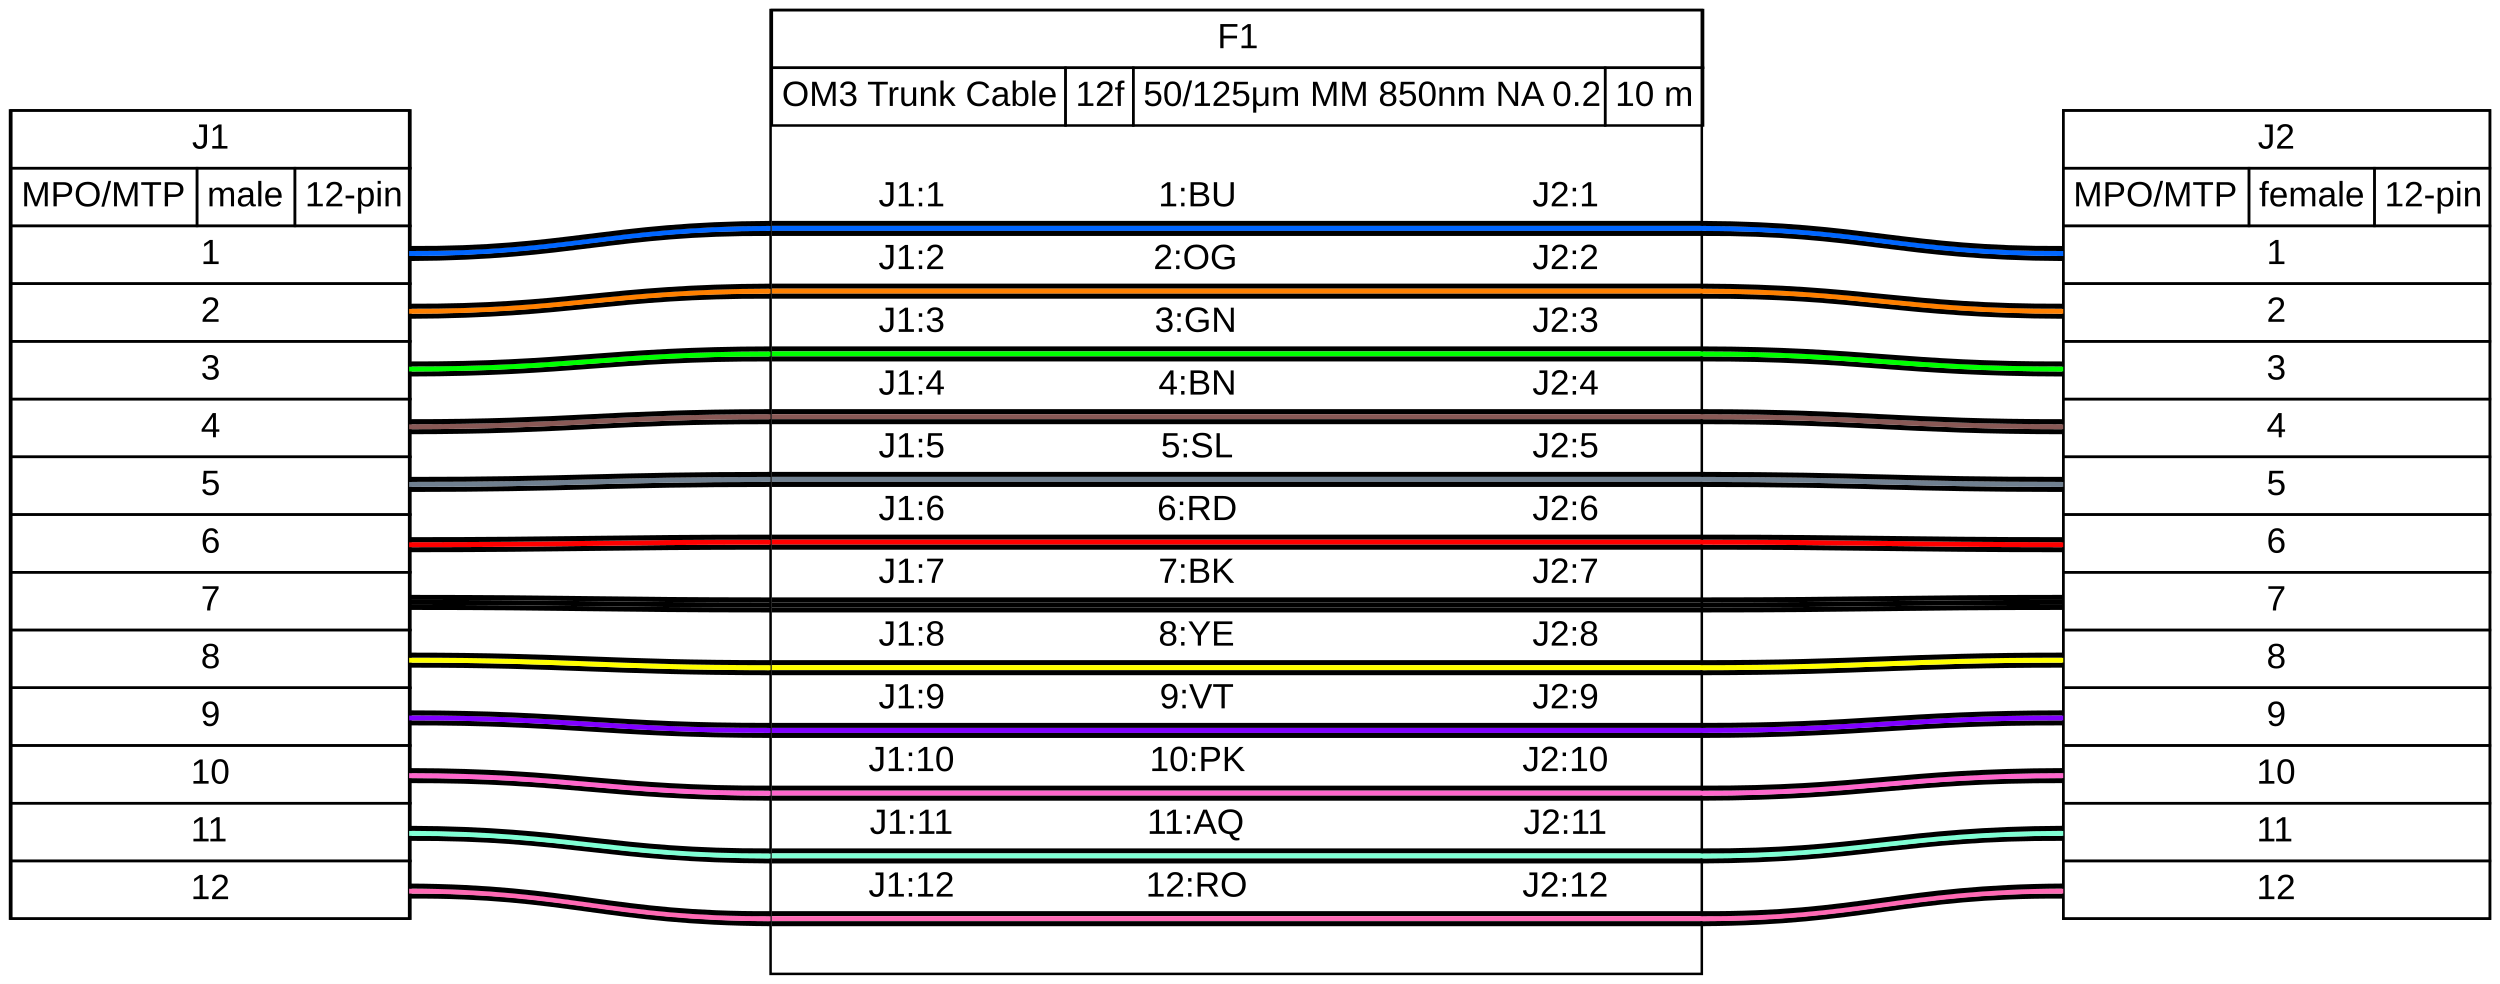
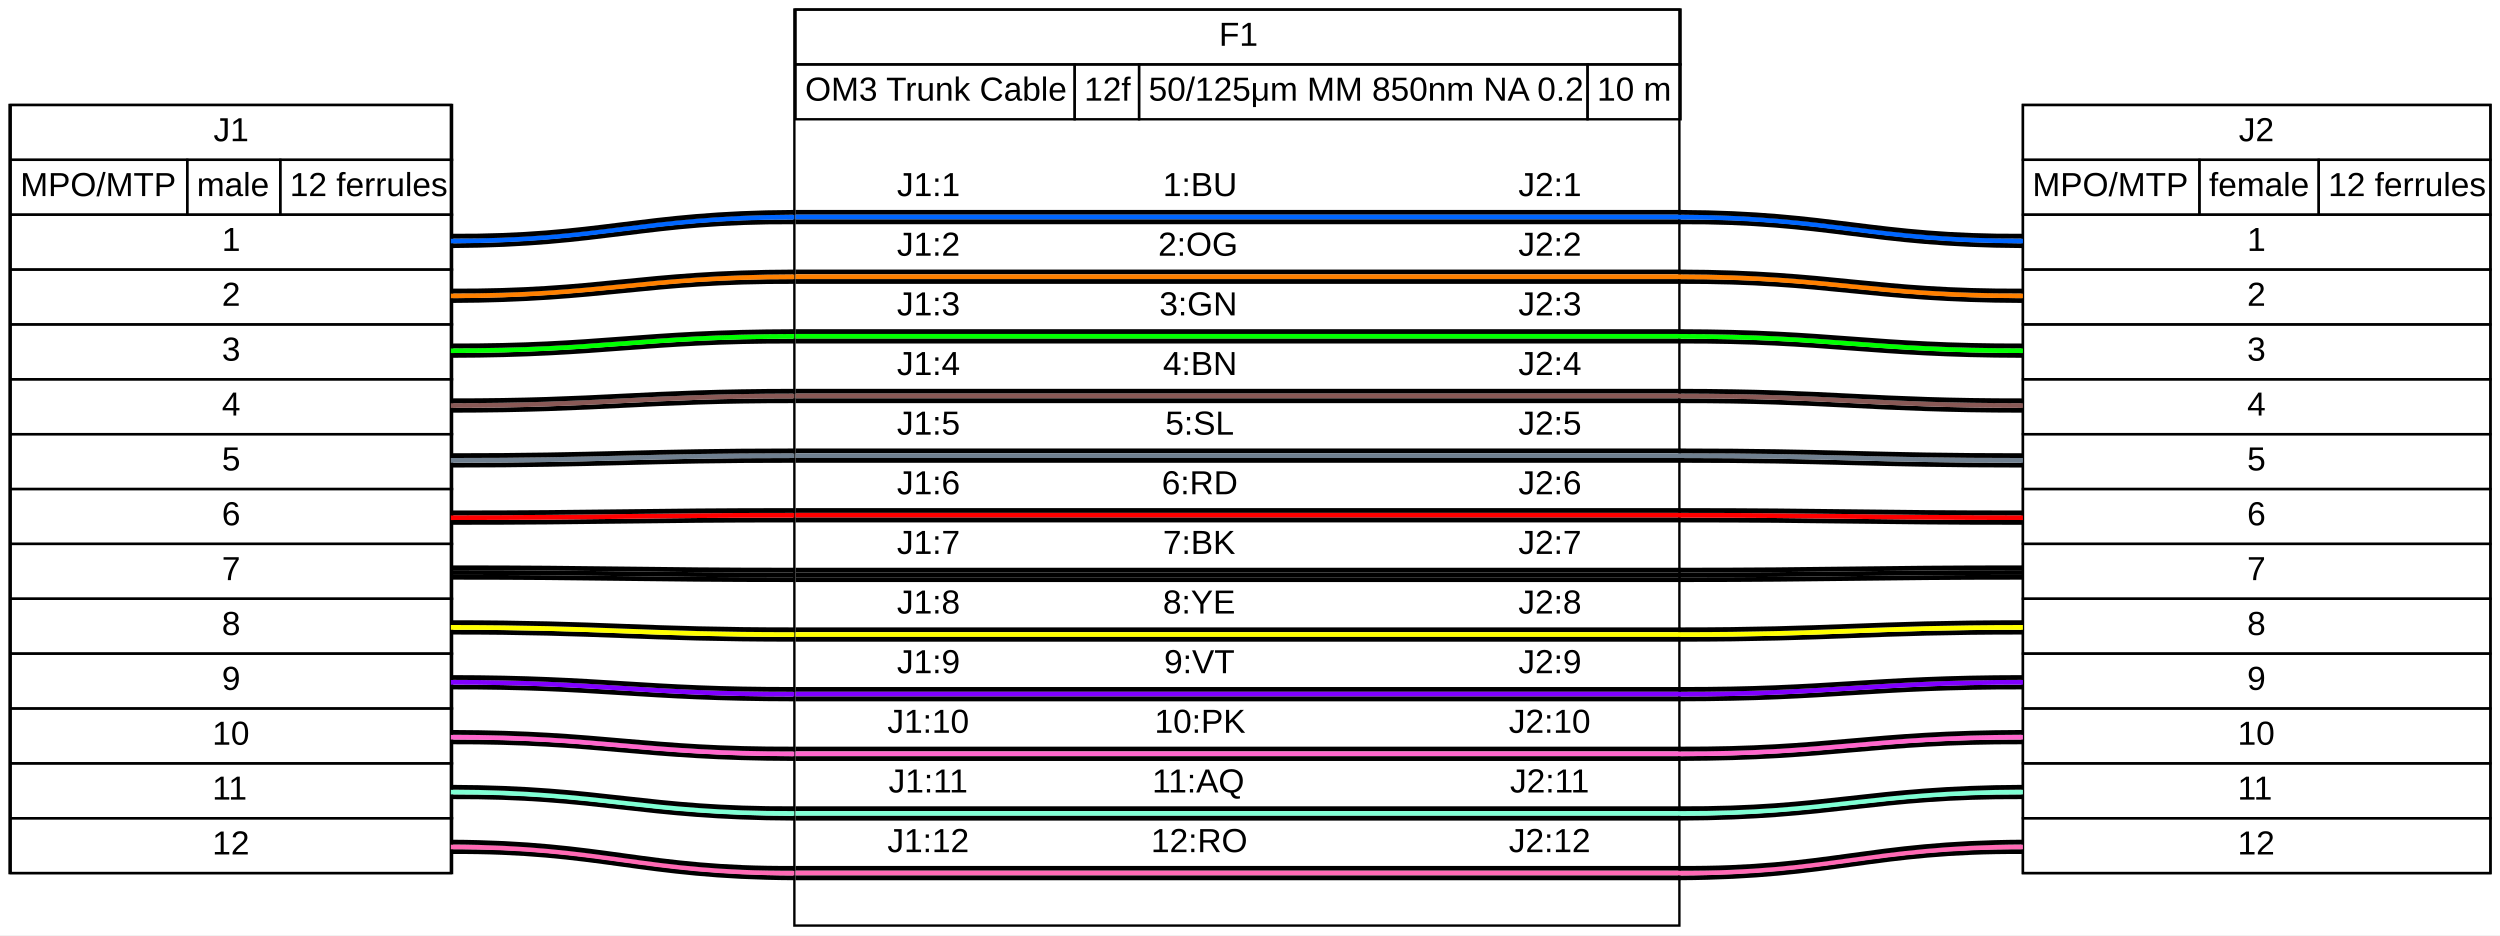
- <svg xmlns="http://www.w3.org/2000/svg" width="996pt" height="392pt" viewBox="0.00 0.00 996.00 392.00">
+ <svg xmlns="http://www.w3.org/2000/svg" width="1048pt" height="392pt" viewBox="0.00 0.00 1048.00 392.00">
  <g id="graph0" class="graph" transform="scale(1 1) rotate(0) translate(4 388)">
-     <polygon fill="#ffffff" stroke="transparent" points="-4,4 -4,-388 992,-388 992,4 -4,4" />
+     <polygon fill="#ffffff" stroke="transparent" points="-4,4 -4,-388 1044,-388 1044,4 -4,4" />
    <g id="node1" class="node">
-       <polygon fill="#ffffff" stroke="black" points="159,-344 0,-344 0,-22 159,-22 159,-344" />
-       <polygon fill="none" stroke="black" points="0.5,-321 0.5,-344 159.5,-344 159.5,-321 0.5,-321" />
-       <text text-anchor="start" x="72.5" y="-328.8" font-family="arial" font-size="14.00">J1</text>
+       <polygon fill="#ffffff" stroke="black" points="185,-344 0,-344 0,-22 185,-22 185,-344" />
+       <polygon fill="none" stroke="black" points="0.5,-321 0.5,-344 185.5,-344 185.5,-321 0.5,-321" />
+       <text text-anchor="start" x="85.5" y="-328.8" font-family="arial" font-size="14.00">J1</text>
      <polygon fill="none" stroke="black" points="0.5,-298 0.5,-321 74.5,-321 74.5,-298 0.5,-298" />
      <text text-anchor="start" x="4.5" y="-305.8" font-family="arial" font-size="14.00">MPO/MTP</text>
      <polygon fill="none" stroke="black" points="74.5,-298 74.5,-321 113.5,-321 113.5,-298 74.5,-298" />
      <text text-anchor="start" x="78.5" y="-305.8" font-family="arial" font-size="14.00">male</text>
-       <polygon fill="none" stroke="black" points="113.5,-298 113.5,-321 159.5,-321 159.5,-298 113.5,-298" />
-       <text text-anchor="start" x="117.5" y="-305.8" font-family="arial" font-size="14.00">12-pin</text>
-       <polygon fill="none" stroke="black" points="0.5,-275 0.5,-298 159.5,-298 159.5,-275 0.5,-275" />
-       <text text-anchor="start" x="76" y="-282.8" font-family="arial" font-size="14.00">1</text>
-       <polygon fill="none" stroke="black" points="0.5,-252 0.5,-275 159.5,-275 159.5,-252 0.5,-252" />
-       <text text-anchor="start" x="76" y="-259.8" font-family="arial" font-size="14.00">2</text>
-       <polygon fill="none" stroke="black" points="0.5,-229 0.5,-252 159.5,-252 159.5,-229 0.5,-229" />
-       <text text-anchor="start" x="76" y="-236.8" font-family="arial" font-size="14.00">3</text>
-       <polygon fill="none" stroke="black" points="0.5,-206 0.5,-229 159.5,-229 159.5,-206 0.5,-206" />
-       <text text-anchor="start" x="76" y="-213.8" font-family="arial" font-size="14.00">4</text>
-       <polygon fill="none" stroke="black" points="0.5,-183 0.5,-206 159.5,-206 159.5,-183 0.5,-183" />
-       <text text-anchor="start" x="76" y="-190.8" font-family="arial" font-size="14.00">5</text>
-       <polygon fill="none" stroke="black" points="0.5,-160 0.5,-183 159.5,-183 159.5,-160 0.5,-160" />
-       <text text-anchor="start" x="76" y="-167.8" font-family="arial" font-size="14.00">6</text>
-       <polygon fill="none" stroke="black" points="0.5,-137 0.5,-160 159.5,-160 159.5,-137 0.5,-137" />
-       <text text-anchor="start" x="76" y="-144.8" font-family="arial" font-size="14.00">7</text>
-       <polygon fill="none" stroke="black" points="0.5,-114 0.5,-137 159.5,-137 159.5,-114 0.5,-114" />
-       <text text-anchor="start" x="76" y="-121.8" font-family="arial" font-size="14.00">8</text>
-       <polygon fill="none" stroke="black" points="0.5,-91 0.5,-114 159.5,-114 159.5,-91 0.5,-91" />
-       <text text-anchor="start" x="76" y="-98.8" font-family="arial" font-size="14.00">9</text>
-       <polygon fill="none" stroke="black" points="0.5,-68 0.5,-91 159.5,-91 159.5,-68 0.5,-68" />
-       <text text-anchor="start" x="72" y="-75.8" font-family="arial" font-size="14.00">10</text>
-       <polygon fill="none" stroke="black" points="0.5,-45 0.5,-68 159.5,-68 159.5,-45 0.5,-45" />
-       <text text-anchor="start" x="72" y="-52.8" font-family="arial" font-size="14.00">11</text>
-       <polygon fill="none" stroke="black" points="0.5,-22 0.5,-45 159.5,-45 159.5,-22 0.5,-22" />
-       <text text-anchor="start" x="72" y="-29.8" font-family="arial" font-size="14.00">12</text>
+       <polygon fill="none" stroke="black" points="113.5,-298 113.5,-321 185.5,-321 185.5,-298 113.5,-298" />
+       <text text-anchor="start" x="117.5" y="-305.8" font-family="arial" font-size="14.00">12 ferrules</text>
+       <polygon fill="none" stroke="black" points="0.5,-275 0.5,-298 185.5,-298 185.5,-275 0.5,-275" />
+       <text text-anchor="start" x="89" y="-282.8" font-family="arial" font-size="14.00">1</text>
+       <polygon fill="none" stroke="black" points="0.5,-252 0.5,-275 185.5,-275 185.5,-252 0.5,-252" />
+       <text text-anchor="start" x="89" y="-259.8" font-family="arial" font-size="14.00">2</text>
+       <polygon fill="none" stroke="black" points="0.5,-229 0.5,-252 185.5,-252 185.5,-229 0.5,-229" />
+       <text text-anchor="start" x="89" y="-236.8" font-family="arial" font-size="14.00">3</text>
+       <polygon fill="none" stroke="black" points="0.5,-206 0.5,-229 185.5,-229 185.5,-206 0.5,-206" />
+       <text text-anchor="start" x="89" y="-213.8" font-family="arial" font-size="14.00">4</text>
+       <polygon fill="none" stroke="black" points="0.5,-183 0.5,-206 185.5,-206 185.5,-183 0.5,-183" />
+       <text text-anchor="start" x="89" y="-190.8" font-family="arial" font-size="14.00">5</text>
+       <polygon fill="none" stroke="black" points="0.5,-160 0.5,-183 185.5,-183 185.5,-160 0.5,-160" />
+       <text text-anchor="start" x="89" y="-167.8" font-family="arial" font-size="14.00">6</text>
+       <polygon fill="none" stroke="black" points="0.5,-137 0.5,-160 185.5,-160 185.5,-137 0.5,-137" />
+       <text text-anchor="start" x="89" y="-144.8" font-family="arial" font-size="14.00">7</text>
+       <polygon fill="none" stroke="black" points="0.5,-114 0.5,-137 185.5,-137 185.5,-114 0.5,-114" />
+       <text text-anchor="start" x="89" y="-121.8" font-family="arial" font-size="14.00">8</text>
+       <polygon fill="none" stroke="black" points="0.5,-91 0.5,-114 185.5,-114 185.5,-91 0.5,-91" />
+       <text text-anchor="start" x="89" y="-98.8" font-family="arial" font-size="14.00">9</text>
+       <polygon fill="none" stroke="black" points="0.5,-68 0.5,-91 185.5,-91 185.5,-68 0.5,-68" />
+       <text text-anchor="start" x="85" y="-75.8" font-family="arial" font-size="14.00">10</text>
+       <polygon fill="none" stroke="black" points="0.5,-45 0.5,-68 185.5,-68 185.5,-45 0.5,-45" />
+       <text text-anchor="start" x="85" y="-52.8" font-family="arial" font-size="14.00">11</text>
+       <polygon fill="none" stroke="black" points="0.5,-22 0.5,-45 185.5,-45 185.5,-22 0.5,-22" />
+       <text text-anchor="start" x="85" y="-29.8" font-family="arial" font-size="14.00">12</text>
    </g>
    <g id="node3" class="node">
-       <polygon fill="#ffffff" stroke="black" points="674,-384 303,-384 303,0 674,0 674,-384" />
-       <polygon fill="none" stroke="black" points="303.5,-361 303.5,-384 674.5,-384 674.5,-361 303.5,-361" />
-       <text text-anchor="start" x="481" y="-368.8" font-family="arial" font-size="14.00">F1</text>
-       <polygon fill="none" stroke="black" points="303.5,-338 303.5,-361 420.5,-361 420.5,-338 303.5,-338" />
-       <text text-anchor="start" x="307.5" y="-345.8" font-family="arial" font-size="14.00">OM3 Trunk Cable</text>
-       <polygon fill="none" stroke="black" points="420.5,-338 420.5,-361 447.5,-361 447.5,-338 420.5,-338" />
-       <text text-anchor="start" x="424.5" y="-345.8" font-family="arial" font-size="14.00">12f</text>
-       <polygon fill="none" stroke="black" points="447.5,-338 447.5,-361 635.5,-361 635.5,-338 447.5,-338" />
-       <text text-anchor="start" x="451.5" y="-345.8" font-family="arial" font-size="14.00">50/125μm MM 850nm NA 0.2</text>
-       <polygon fill="none" stroke="black" points="635.5,-338 635.5,-361 674.5,-361 674.5,-338 635.5,-338" />
-       <text text-anchor="start" x="639.5" y="-345.8" font-family="arial" font-size="14.00">10 m</text>
-       <text text-anchor="start" x="357" y="-324.8" font-family="arial" font-size="14.00"> </text>
-       <text text-anchor="start" x="346" y="-305.8" font-family="arial" font-size="14.00">J1:1</text>
-       <text text-anchor="start" x="457.5" y="-305.8" font-family="arial" font-size="14.00">     1:BU    </text>
-       <text text-anchor="start" x="606.5" y="-305.8" font-family="arial" font-size="14.00">J2:1</text>
-       <polygon fill="#000000" stroke="transparent" points="303.5,-298 303.5,-300 674.5,-300 674.5,-298 303.5,-298" />
-       <polygon fill="#0066ff" stroke="transparent" points="303.5,-296 303.5,-298 674.5,-298 674.5,-296 303.5,-296" />
-       <polygon fill="#000000" stroke="transparent" points="303.5,-294 303.5,-296 674.5,-296 674.5,-294 303.5,-294" />
-       <text text-anchor="start" x="346" y="-280.8" font-family="arial" font-size="14.00">J1:2</text>
-       <text text-anchor="start" x="455.5" y="-280.8" font-family="arial" font-size="14.00">     2:OG    </text>
-       <text text-anchor="start" x="606.5" y="-280.8" font-family="arial" font-size="14.00">J2:2</text>
-       <polygon fill="#000000" stroke="transparent" points="303.5,-273 303.5,-275 674.5,-275 674.5,-273 303.5,-273" />
-       <polygon fill="#ff8000" stroke="transparent" points="303.5,-271 303.5,-273 674.5,-273 674.5,-271 303.5,-271" />
-       <polygon fill="#000000" stroke="transparent" points="303.5,-269 303.5,-271 674.5,-271 674.5,-269 303.5,-269" />
-       <text text-anchor="start" x="346" y="-255.8" font-family="arial" font-size="14.00">J1:3</text>
-       <text text-anchor="start" x="456" y="-255.8" font-family="arial" font-size="14.00">     3:GN    </text>
-       <text text-anchor="start" x="606.5" y="-255.8" font-family="arial" font-size="14.00">J2:3</text>
-       <polygon fill="#000000" stroke="transparent" points="303.5,-248 303.5,-250 674.5,-250 674.5,-248 303.5,-248" />
-       <polygon fill="#00ff00" stroke="transparent" points="303.5,-246 303.5,-248 674.5,-248 674.5,-246 303.5,-246" />
-       <polygon fill="#000000" stroke="transparent" points="303.5,-244 303.5,-246 674.5,-246 674.5,-244 303.5,-244" />
-       <text text-anchor="start" x="346" y="-230.8" font-family="arial" font-size="14.00">J1:4</text>
-       <text text-anchor="start" x="457.5" y="-230.8" font-family="arial" font-size="14.00">     4:BN    </text>
-       <text text-anchor="start" x="606.5" y="-230.8" font-family="arial" font-size="14.00">J2:4</text>
-       <polygon fill="#000000" stroke="transparent" points="303.5,-223 303.5,-225 674.5,-225 674.5,-223 303.5,-223" />
-       <polygon fill="#895956" stroke="transparent" points="303.5,-221 303.5,-223 674.5,-223 674.5,-221 303.5,-221" />
-       <polygon fill="#000000" stroke="transparent" points="303.5,-219 303.5,-221 674.5,-221 674.5,-219 303.5,-219" />
-       <text text-anchor="start" x="346" y="-205.8" font-family="arial" font-size="14.00">J1:5</text>
-       <text text-anchor="start" x="458.5" y="-205.8" font-family="arial" font-size="14.00">     5:SL    </text>
-       <text text-anchor="start" x="606.5" y="-205.8" font-family="arial" font-size="14.00">J2:5</text>
-       <polygon fill="#000000" stroke="transparent" points="303.5,-198 303.5,-200 674.5,-200 674.5,-198 303.5,-198" />
-       <polygon fill="#708090" stroke="transparent" points="303.5,-196 303.5,-198 674.5,-198 674.5,-196 303.5,-196" />
-       <polygon fill="#000000" stroke="transparent" points="303.5,-194 303.5,-196 674.5,-196 674.5,-194 303.5,-194" />
-       <text text-anchor="start" x="346" y="-180.8" font-family="arial" font-size="14.00">J1:6</text>
-       <text text-anchor="start" x="457" y="-180.8" font-family="arial" font-size="14.00">     6:RD    </text>
-       <text text-anchor="start" x="606.5" y="-180.8" font-family="arial" font-size="14.00">J2:6</text>
-       <polygon fill="#000000" stroke="transparent" points="303.5,-173 303.5,-175 674.5,-175 674.5,-173 303.5,-173" />
-       <polygon fill="#ff0000" stroke="transparent" points="303.5,-171 303.5,-173 674.5,-173 674.5,-171 303.5,-171" />
-       <polygon fill="#000000" stroke="transparent" points="303.5,-169 303.5,-171 674.5,-171 674.5,-169 303.5,-169" />
-       <text text-anchor="start" x="346" y="-155.8" font-family="arial" font-size="14.00">J1:7</text>
-       <text text-anchor="start" x="457.5" y="-155.8" font-family="arial" font-size="14.00">     7:BK    </text>
-       <text text-anchor="start" x="606.5" y="-155.8" font-family="arial" font-size="14.00">J2:7</text>
-       <polygon fill="#000000" stroke="transparent" points="303.5,-148 303.5,-150 674.5,-150 674.5,-148 303.5,-148" />
-       <polygon fill="#000000" stroke="transparent" points="303.5,-146 303.5,-148 674.5,-148 674.5,-146 303.5,-146" />
-       <polygon fill="#000000" stroke="transparent" points="303.5,-144 303.5,-146 674.5,-146 674.5,-144 303.5,-144" />
-       <text text-anchor="start" x="346" y="-130.8" font-family="arial" font-size="14.00">J1:8</text>
-       <text text-anchor="start" x="457.5" y="-130.8" font-family="arial" font-size="14.00">     8:YE    </text>
-       <text text-anchor="start" x="606.5" y="-130.8" font-family="arial" font-size="14.00">J2:8</text>
-       <polygon fill="#000000" stroke="transparent" points="303.5,-123 303.5,-125 674.5,-125 674.5,-123 303.5,-123" />
-       <polygon fill="#ffff00" stroke="transparent" points="303.5,-121 303.5,-123 674.5,-123 674.5,-121 303.5,-121" />
-       <polygon fill="#000000" stroke="transparent" points="303.5,-119 303.5,-121 674.5,-121 674.5,-119 303.5,-119" />
-       <text text-anchor="start" x="346" y="-105.8" font-family="arial" font-size="14.00">J1:9</text>
-       <text text-anchor="start" x="458" y="-105.8" font-family="arial" font-size="14.00">     9:VT    </text>
-       <text text-anchor="start" x="606.5" y="-105.8" font-family="arial" font-size="14.00">J2:9</text>
-       <polygon fill="#000000" stroke="transparent" points="303.5,-98 303.5,-100 674.5,-100 674.5,-98 303.5,-98" />
-       <polygon fill="#8000ff" stroke="transparent" points="303.5,-96 303.5,-98 674.5,-98 674.5,-96 303.5,-96" />
-       <polygon fill="#000000" stroke="transparent" points="303.5,-94 303.5,-96 674.5,-96 674.5,-94 303.5,-94" />
-       <text text-anchor="start" x="342" y="-80.8" font-family="arial" font-size="14.00">J1:10</text>
-       <text text-anchor="start" x="454" y="-80.8" font-family="arial" font-size="14.00">     10:PK    </text>
-       <text text-anchor="start" x="602.5" y="-80.8" font-family="arial" font-size="14.00">J2:10</text>
-       <polygon fill="#000000" stroke="transparent" points="303.5,-73 303.5,-75 674.5,-75 674.5,-73 303.5,-73" />
-       <polygon fill="#ff66cc" stroke="transparent" points="303.5,-71 303.5,-73 674.5,-73 674.5,-71 303.5,-71" />
-       <polygon fill="#000000" stroke="transparent" points="303.5,-69 303.5,-71 674.5,-71 674.5,-69 303.5,-69" />
-       <text text-anchor="start" x="342.5" y="-55.8" font-family="arial" font-size="14.00">J1:11</text>
-       <text text-anchor="start" x="453" y="-55.8" font-family="arial" font-size="14.00">     11:AQ    </text>
-       <text text-anchor="start" x="603" y="-55.8" font-family="arial" font-size="14.00">J2:11</text>
-       <polygon fill="#000000" stroke="transparent" points="303.5,-48 303.5,-50 674.5,-50 674.5,-48 303.5,-48" />
-       <polygon fill="#7fffd4" stroke="transparent" points="303.5,-46 303.5,-48 674.5,-48 674.5,-46 303.5,-46" />
-       <polygon fill="#000000" stroke="transparent" points="303.5,-44 303.5,-46 674.5,-46 674.5,-44 303.5,-44" />
-       <text text-anchor="start" x="342" y="-30.8" font-family="arial" font-size="14.00">J1:12</text>
-       <text text-anchor="start" x="452.5" y="-30.8" font-family="arial" font-size="14.00">     12:RO    </text>
-       <text text-anchor="start" x="602.5" y="-30.8" font-family="arial" font-size="14.00">J2:12</text>
-       <polygon fill="#000000" stroke="transparent" points="303.5,-23 303.5,-25 674.5,-25 674.5,-23 303.5,-23" />
-       <polygon fill="#ff69b4" stroke="transparent" points="303.5,-21 303.5,-23 674.5,-23 674.5,-21 303.5,-21" />
-       <polygon fill="#000000" stroke="transparent" points="303.5,-19 303.5,-21 674.5,-21 674.5,-19 303.5,-19" />
-       <text text-anchor="start" x="357" y="-5.8" font-family="arial" font-size="14.00"> </text>
+       <polygon fill="#ffffff" stroke="black" points="700,-384 329,-384 329,0 700,0 700,-384" />
+       <polygon fill="none" stroke="black" points="329.5,-361 329.5,-384 700.5,-384 700.5,-361 329.5,-361" />
+       <text text-anchor="start" x="507" y="-368.8" font-family="arial" font-size="14.00">F1</text>
+       <polygon fill="none" stroke="black" points="329.5,-338 329.5,-361 446.5,-361 446.5,-338 329.5,-338" />
+       <text text-anchor="start" x="333.5" y="-345.8" font-family="arial" font-size="14.00">OM3 Trunk Cable</text>
+       <polygon fill="none" stroke="black" points="446.5,-338 446.5,-361 473.5,-361 473.5,-338 446.5,-338" />
+       <text text-anchor="start" x="450.5" y="-345.8" font-family="arial" font-size="14.00">12f</text>
+       <polygon fill="none" stroke="black" points="473.5,-338 473.5,-361 661.5,-361 661.5,-338 473.5,-338" />
+       <text text-anchor="start" x="477.5" y="-345.8" font-family="arial" font-size="14.00">50/125μm MM 850nm NA 0.2</text>
+       <polygon fill="none" stroke="black" points="661.5,-338 661.5,-361 700.5,-361 700.5,-338 661.5,-338" />
+       <text text-anchor="start" x="665.5" y="-345.8" font-family="arial" font-size="14.00">10 m</text>
+       <text text-anchor="start" x="383" y="-324.8" font-family="arial" font-size="14.00"> </text>
+       <text text-anchor="start" x="372" y="-305.8" font-family="arial" font-size="14.00">J1:1</text>
+       <text text-anchor="start" x="483.5" y="-305.8" font-family="arial" font-size="14.00">     1:BU    </text>
+       <text text-anchor="start" x="632.5" y="-305.8" font-family="arial" font-size="14.00">J2:1</text>
+       <polygon fill="#000000" stroke="transparent" points="329.5,-298 329.5,-300 700.5,-300 700.5,-298 329.5,-298" />
+       <polygon fill="#0066ff" stroke="transparent" points="329.5,-296 329.5,-298 700.5,-298 700.5,-296 329.5,-296" />
+       <polygon fill="#000000" stroke="transparent" points="329.5,-294 329.5,-296 700.5,-296 700.5,-294 329.5,-294" />
+       <text text-anchor="start" x="372" y="-280.8" font-family="arial" font-size="14.00">J1:2</text>
+       <text text-anchor="start" x="481.5" y="-280.8" font-family="arial" font-size="14.00">     2:OG    </text>
+       <text text-anchor="start" x="632.5" y="-280.8" font-family="arial" font-size="14.00">J2:2</text>
+       <polygon fill="#000000" stroke="transparent" points="329.5,-273 329.5,-275 700.5,-275 700.5,-273 329.5,-273" />
+       <polygon fill="#ff8000" stroke="transparent" points="329.5,-271 329.5,-273 700.5,-273 700.5,-271 329.5,-271" />
+       <polygon fill="#000000" stroke="transparent" points="329.5,-269 329.5,-271 700.5,-271 700.5,-269 329.5,-269" />
+       <text text-anchor="start" x="372" y="-255.8" font-family="arial" font-size="14.00">J1:3</text>
+       <text text-anchor="start" x="482" y="-255.8" font-family="arial" font-size="14.00">     3:GN    </text>
+       <text text-anchor="start" x="632.5" y="-255.8" font-family="arial" font-size="14.00">J2:3</text>
+       <polygon fill="#000000" stroke="transparent" points="329.5,-248 329.5,-250 700.5,-250 700.5,-248 329.5,-248" />
+       <polygon fill="#00ff00" stroke="transparent" points="329.5,-246 329.5,-248 700.5,-248 700.5,-246 329.5,-246" />
+       <polygon fill="#000000" stroke="transparent" points="329.5,-244 329.5,-246 700.5,-246 700.5,-244 329.5,-244" />
+       <text text-anchor="start" x="372" y="-230.8" font-family="arial" font-size="14.00">J1:4</text>
+       <text text-anchor="start" x="483.5" y="-230.8" font-family="arial" font-size="14.00">     4:BN    </text>
+       <text text-anchor="start" x="632.5" y="-230.8" font-family="arial" font-size="14.00">J2:4</text>
+       <polygon fill="#000000" stroke="transparent" points="329.5,-223 329.5,-225 700.5,-225 700.5,-223 329.5,-223" />
+       <polygon fill="#895956" stroke="transparent" points="329.5,-221 329.5,-223 700.5,-223 700.5,-221 329.5,-221" />
+       <polygon fill="#000000" stroke="transparent" points="329.5,-219 329.5,-221 700.5,-221 700.5,-219 329.5,-219" />
+       <text text-anchor="start" x="372" y="-205.8" font-family="arial" font-size="14.00">J1:5</text>
+       <text text-anchor="start" x="484.5" y="-205.8" font-family="arial" font-size="14.00">     5:SL    </text>
+       <text text-anchor="start" x="632.5" y="-205.8" font-family="arial" font-size="14.00">J2:5</text>
+       <polygon fill="#000000" stroke="transparent" points="329.5,-198 329.5,-200 700.5,-200 700.5,-198 329.5,-198" />
+       <polygon fill="#708090" stroke="transparent" points="329.5,-196 329.5,-198 700.5,-198 700.5,-196 329.5,-196" />
+       <polygon fill="#000000" stroke="transparent" points="329.5,-194 329.5,-196 700.5,-196 700.5,-194 329.5,-194" />
+       <text text-anchor="start" x="372" y="-180.8" font-family="arial" font-size="14.00">J1:6</text>
+       <text text-anchor="start" x="483" y="-180.8" font-family="arial" font-size="14.00">     6:RD    </text>
+       <text text-anchor="start" x="632.5" y="-180.8" font-family="arial" font-size="14.00">J2:6</text>
+       <polygon fill="#000000" stroke="transparent" points="329.5,-173 329.5,-175 700.5,-175 700.5,-173 329.5,-173" />
+       <polygon fill="#ff0000" stroke="transparent" points="329.5,-171 329.5,-173 700.5,-173 700.5,-171 329.5,-171" />
+       <polygon fill="#000000" stroke="transparent" points="329.5,-169 329.5,-171 700.5,-171 700.5,-169 329.5,-169" />
+       <text text-anchor="start" x="372" y="-155.8" font-family="arial" font-size="14.00">J1:7</text>
+       <text text-anchor="start" x="483.5" y="-155.8" font-family="arial" font-size="14.00">     7:BK    </text>
+       <text text-anchor="start" x="632.5" y="-155.8" font-family="arial" font-size="14.00">J2:7</text>
+       <polygon fill="#000000" stroke="transparent" points="329.5,-148 329.5,-150 700.5,-150 700.5,-148 329.5,-148" />
+       <polygon fill="#000000" stroke="transparent" points="329.5,-146 329.5,-148 700.5,-148 700.5,-146 329.5,-146" />
+       <polygon fill="#000000" stroke="transparent" points="329.5,-144 329.5,-146 700.5,-146 700.5,-144 329.5,-144" />
+       <text text-anchor="start" x="372" y="-130.8" font-family="arial" font-size="14.00">J1:8</text>
+       <text text-anchor="start" x="483.5" y="-130.8" font-family="arial" font-size="14.00">     8:YE    </text>
+       <text text-anchor="start" x="632.5" y="-130.8" font-family="arial" font-size="14.00">J2:8</text>
+       <polygon fill="#000000" stroke="transparent" points="329.5,-123 329.5,-125 700.5,-125 700.5,-123 329.5,-123" />
+       <polygon fill="#ffff00" stroke="transparent" points="329.5,-121 329.5,-123 700.5,-123 700.5,-121 329.5,-121" />
+       <polygon fill="#000000" stroke="transparent" points="329.5,-119 329.5,-121 700.5,-121 700.5,-119 329.5,-119" />
+       <text text-anchor="start" x="372" y="-105.8" font-family="arial" font-size="14.00">J1:9</text>
+       <text text-anchor="start" x="484" y="-105.8" font-family="arial" font-size="14.00">     9:VT    </text>
+       <text text-anchor="start" x="632.5" y="-105.8" font-family="arial" font-size="14.00">J2:9</text>
+       <polygon fill="#000000" stroke="transparent" points="329.5,-98 329.5,-100 700.5,-100 700.5,-98 329.5,-98" />
+       <polygon fill="#8000ff" stroke="transparent" points="329.5,-96 329.5,-98 700.5,-98 700.5,-96 329.5,-96" />
+       <polygon fill="#000000" stroke="transparent" points="329.5,-94 329.5,-96 700.5,-96 700.5,-94 329.5,-94" />
+       <text text-anchor="start" x="368" y="-80.8" font-family="arial" font-size="14.00">J1:10</text>
+       <text text-anchor="start" x="480" y="-80.8" font-family="arial" font-size="14.00">     10:PK    </text>
+       <text text-anchor="start" x="628.5" y="-80.8" font-family="arial" font-size="14.00">J2:10</text>
+       <polygon fill="#000000" stroke="transparent" points="329.5,-73 329.5,-75 700.5,-75 700.5,-73 329.5,-73" />
+       <polygon fill="#ff66cc" stroke="transparent" points="329.5,-71 329.5,-73 700.5,-73 700.5,-71 329.5,-71" />
+       <polygon fill="#000000" stroke="transparent" points="329.5,-69 329.5,-71 700.5,-71 700.5,-69 329.5,-69" />
+       <text text-anchor="start" x="368.5" y="-55.8" font-family="arial" font-size="14.00">J1:11</text>
+       <text text-anchor="start" x="479" y="-55.8" font-family="arial" font-size="14.00">     11:AQ    </text>
+       <text text-anchor="start" x="629" y="-55.8" font-family="arial" font-size="14.00">J2:11</text>
+       <polygon fill="#000000" stroke="transparent" points="329.5,-48 329.5,-50 700.5,-50 700.5,-48 329.5,-48" />
+       <polygon fill="#7fffd4" stroke="transparent" points="329.5,-46 329.5,-48 700.5,-48 700.5,-46 329.5,-46" />
+       <polygon fill="#000000" stroke="transparent" points="329.5,-44 329.5,-46 700.5,-46 700.5,-44 329.5,-44" />
+       <text text-anchor="start" x="368" y="-30.8" font-family="arial" font-size="14.00">J1:12</text>
+       <text text-anchor="start" x="478.5" y="-30.8" font-family="arial" font-size="14.00">     12:RO    </text>
+       <text text-anchor="start" x="628.5" y="-30.8" font-family="arial" font-size="14.00">J2:12</text>
+       <polygon fill="#000000" stroke="transparent" points="329.5,-23 329.5,-25 700.5,-25 700.5,-23 329.5,-23" />
+       <polygon fill="#ff69b4" stroke="transparent" points="329.5,-21 329.5,-23 700.5,-23 700.5,-21 329.5,-21" />
+       <polygon fill="#000000" stroke="transparent" points="329.5,-19 329.5,-21 700.5,-21 700.5,-19 329.5,-19" />
+       <text text-anchor="start" x="383" y="-5.8" font-family="arial" font-size="14.00"> </text>
    </g>
    <g id="edge1" class="edge">
-       <path fill="none" stroke="#000000" stroke-width="2" d="M159,-285C224.23,-285.31 239.92,-295.31 303,-295" />
-       <path fill="none" stroke="#0066ff" stroke-width="2" d="M159,-287C223.15,-287 238.85,-297 303,-297" />
-       <path fill="none" stroke="#000000" stroke-width="2" d="M159,-289C222.08,-288.69 237.77,-298.69 303,-299" />
+       <path fill="none" stroke="#000000" stroke-width="2" d="M185,-285C250.23,-285.31 265.92,-295.31 329,-295" />
+       <path fill="none" stroke="#0066ff" stroke-width="2" d="M185,-287C249.15,-287 264.85,-297 329,-297" />
+       <path fill="none" stroke="#000000" stroke-width="2" d="M185,-289C248.08,-288.69 263.77,-298.69 329,-299" />
    </g>
    <g id="edge3" class="edge">
-       <path fill="none" stroke="#000000" stroke-width="2" d="M159,-262C224,-262.22 239.8,-270.22 303,-270" />
-       <path fill="none" stroke="#ff8000" stroke-width="2" d="M159,-264C223.1,-264 238.9,-272 303,-272" />
-       <path fill="none" stroke="#000000" stroke-width="2" d="M159,-266C222.2,-265.78 238,-273.78 303,-274" />
+       <path fill="none" stroke="#000000" stroke-width="2" d="M185,-262C250,-262.22 265.8,-270.22 329,-270" />
+       <path fill="none" stroke="#ff8000" stroke-width="2" d="M185,-264C249.1,-264 264.9,-272 329,-272" />
+       <path fill="none" stroke="#000000" stroke-width="2" d="M185,-266C248.2,-265.78 264,-273.78 329,-274" />
    </g>
    <g id="edge5" class="edge">
-       <path fill="none" stroke="#000000" stroke-width="2" d="M159,-239C223.76,-239.13 239.65,-245.13 303,-245" />
-       <path fill="none" stroke="#00ff00" stroke-width="2" d="M159,-241C223.06,-241 238.94,-247 303,-247" />
-       <path fill="none" stroke="#000000" stroke-width="2" d="M159,-243C222.35,-242.87 238.24,-248.87 303,-249" />
+       <path fill="none" stroke="#000000" stroke-width="2" d="M185,-239C249.76,-239.13 265.65,-245.13 329,-245" />
+       <path fill="none" stroke="#00ff00" stroke-width="2" d="M185,-241C249.06,-241 264.94,-247 329,-247" />
+       <path fill="none" stroke="#000000" stroke-width="2" d="M185,-243C248.35,-242.87 264.24,-248.87 329,-249" />
    </g>
    <g id="edge7" class="edge">
-       <path fill="none" stroke="#000000" stroke-width="2" d="M159,-216C223.51,-216.06 239.46,-220.06 303,-220" />
-       <path fill="none" stroke="#895956" stroke-width="2" d="M159,-218C223.02,-218 238.98,-222 303,-222" />
-       <path fill="none" stroke="#000000" stroke-width="2" d="M159,-220C222.54,-219.94 238.49,-223.94 303,-224" />
+       <path fill="none" stroke="#000000" stroke-width="2" d="M185,-216C249.51,-216.06 265.46,-220.06 329,-220" />
+       <path fill="none" stroke="#895956" stroke-width="2" d="M185,-218C249.02,-218 264.98,-222 329,-222" />
+       <path fill="none" stroke="#000000" stroke-width="2" d="M185,-220C248.54,-219.94 264.49,-223.94 329,-224" />
    </g>
    <g id="edge9" class="edge">
-       <path fill="none" stroke="#000000" stroke-width="2" d="M159,-193C223.25,-193.02 239.24,-195.02 303,-195" />
-       <path fill="none" stroke="#708090" stroke-width="2" d="M159,-195C223.01,-195 238.99,-197 303,-197" />
-       <path fill="none" stroke="#000000" stroke-width="2" d="M159,-197C222.76,-196.98 238.75,-198.98 303,-199" />
+       <path fill="none" stroke="#000000" stroke-width="2" d="M185,-193C249.25,-193.02 265.24,-195.02 329,-195" />
+       <path fill="none" stroke="#708090" stroke-width="2" d="M185,-195C249.01,-195 264.99,-197 329,-197" />
+       <path fill="none" stroke="#000000" stroke-width="2" d="M185,-197C248.76,-196.98 264.75,-198.98 329,-199" />
    </g>
    <g id="edge11" class="edge">
-       <path fill="none" stroke="#000000" stroke-width="2" d="M159,-169C223.13,-169 239.12,-170 303,-170" />
-       <path fill="none" stroke="#ff0000" stroke-width="2" d="M159,-171C223,-171 239,-172 303,-172" />
-       <path fill="none" stroke="#000000" stroke-width="2" d="M159,-173C222.88,-173 238.87,-174 303,-174" />
+       <path fill="none" stroke="#000000" stroke-width="2" d="M185,-169C249.13,-169 265.12,-170 329,-170" />
+       <path fill="none" stroke="#ff0000" stroke-width="2" d="M185,-171C249,-171 265,-172 329,-172" />
+       <path fill="none" stroke="#000000" stroke-width="2" d="M185,-173C248.88,-173 264.87,-174 329,-174" />
    </g>
    <g id="edge13" class="edge">
-       <path fill="none" stroke="#000000" stroke-width="2" d="M159,-146C222.88,-146 238.87,-145 303,-145" />
-       <path fill="none" stroke="#000000" stroke-width="2" d="M159,-148C223,-148 239,-147 303,-147" />
-       <path fill="none" stroke="#000000" stroke-width="2" d="M159,-150C223.13,-150 239.12,-149 303,-149" />
+       <path fill="none" stroke="#000000" stroke-width="2" d="M185,-146C248.88,-146 264.87,-145 329,-145" />
+       <path fill="none" stroke="#000000" stroke-width="2" d="M185,-148C249,-148 265,-147 329,-147" />
+       <path fill="none" stroke="#000000" stroke-width="2" d="M185,-150C249.13,-150 265.12,-149 329,-149" />
    </g>
    <g id="edge15" class="edge">
-       <path fill="none" stroke="#000000" stroke-width="2" d="M159,-123C222.64,-123.03 238.62,-120.03 303,-120" />
-       <path fill="none" stroke="#ffff00" stroke-width="2" d="M159,-125C223.01,-125 238.99,-122 303,-122" />
-       <path fill="none" stroke="#000000" stroke-width="2" d="M159,-127C223.38,-126.97 239.36,-123.97 303,-124" />
+       <path fill="none" stroke="#000000" stroke-width="2" d="M185,-123C248.64,-123.03 264.62,-120.03 329,-120" />
+       <path fill="none" stroke="#ffff00" stroke-width="2" d="M185,-125C249.01,-125 264.99,-122 329,-122" />
+       <path fill="none" stroke="#000000" stroke-width="2" d="M185,-127C249.38,-126.97 265.36,-123.97 329,-124" />
    </g>
    <g id="edge17" class="edge">
-       <path fill="none" stroke="#000000" stroke-width="2" d="M159,-100C222.44,-100.09 238.36,-95.09 303,-95" />
-       <path fill="none" stroke="#8000ff" stroke-width="2" d="M159,-102C223.04,-102 238.96,-97 303,-97" />
-       <path fill="none" stroke="#000000" stroke-width="2" d="M159,-104C223.64,-103.91 239.56,-98.91 303,-99" />
+       <path fill="none" stroke="#000000" stroke-width="2" d="M185,-100C248.44,-100.09 264.36,-95.09 329,-95" />
+       <path fill="none" stroke="#8000ff" stroke-width="2" d="M185,-102C249.04,-102 264.96,-97 329,-97" />
+       <path fill="none" stroke="#000000" stroke-width="2" d="M185,-104C249.64,-103.91 265.56,-98.91 329,-99" />
    </g>
    <g id="edge19" class="edge">
-       <path fill="none" stroke="#000000" stroke-width="2" d="M159,-77C222.27,-77.17 238.12,-70.17 303,-70" />
-       <path fill="none" stroke="#ff66cc" stroke-width="2" d="M159,-79C223.08,-79 238.92,-72 303,-72" />
-       <path fill="none" stroke="#000000" stroke-width="2" d="M159,-81C223.88,-80.83 239.73,-73.83 303,-74" />
+       <path fill="none" stroke="#000000" stroke-width="2" d="M185,-77C248.27,-77.17 264.12,-70.17 329,-70" />
+       <path fill="none" stroke="#ff66cc" stroke-width="2" d="M185,-79C249.08,-79 264.92,-72 329,-72" />
+       <path fill="none" stroke="#000000" stroke-width="2" d="M185,-81C249.88,-80.83 265.73,-73.83 329,-74" />
    </g>
    <g id="edge21" class="edge">
-       <path fill="none" stroke="#000000" stroke-width="2" d="M159,-54C222.13,-54.26 237.88,-45.26 303,-45" />
-       <path fill="none" stroke="#7fffd4" stroke-width="2" d="M159,-56C223.12,-56 238.88,-47 303,-47" />
-       <path fill="none" stroke="#000000" stroke-width="2" d="M159,-58C224.12,-57.74 239.87,-48.74 303,-49" />
+       <path fill="none" stroke="#000000" stroke-width="2" d="M185,-54C248.13,-54.26 263.88,-45.26 329,-45" />
+       <path fill="none" stroke="#7fffd4" stroke-width="2" d="M185,-56C249.12,-56 264.88,-47 329,-47" />
+       <path fill="none" stroke="#000000" stroke-width="2" d="M185,-58C250.12,-57.74 265.87,-48.74 329,-49" />
    </g>
    <g id="edge23" class="edge">
-       <path fill="none" stroke="#000000" stroke-width="2" d="M159,-31C222.04,-31.36 237.66,-20.36 303,-20" />
-       <path fill="none" stroke="#ff69b4" stroke-width="2" d="M159,-33C223.19,-33 238.81,-22 303,-22" />
-       <path fill="none" stroke="#000000" stroke-width="2" d="M159,-35C224.34,-34.64 239.96,-23.64 303,-24" />
+       <path fill="none" stroke="#000000" stroke-width="2" d="M185,-31C248.04,-31.36 263.66,-20.36 329,-20" />
+       <path fill="none" stroke="#ff69b4" stroke-width="2" d="M185,-33C249.19,-33 264.81,-22 329,-22" />
+       <path fill="none" stroke="#000000" stroke-width="2" d="M185,-35C250.34,-34.64 265.96,-23.64 329,-24" />
    </g>
    <g id="node2" class="node">
-       <polygon fill="#ffffff" stroke="black" points="988,-344 818,-344 818,-22 988,-22 988,-344" />
-       <polygon fill="none" stroke="black" points="818,-321 818,-344 988,-344 988,-321 818,-321" />
-       <text text-anchor="start" x="895.5" y="-328.8" font-family="arial" font-size="14.00">J2</text>
-       <polygon fill="none" stroke="black" points="818,-298 818,-321 892,-321 892,-298 818,-298" />
-       <text text-anchor="start" x="822" y="-305.8" font-family="arial" font-size="14.00">MPO/MTP</text>
-       <polygon fill="none" stroke="black" points="892,-298 892,-321 942,-321 942,-298 892,-298" />
-       <text text-anchor="start" x="896" y="-305.8" font-family="arial" font-size="14.00">female</text>
-       <polygon fill="none" stroke="black" points="942,-298 942,-321 988,-321 988,-298 942,-298" />
-       <text text-anchor="start" x="946" y="-305.8" font-family="arial" font-size="14.00">12-pin</text>
-       <polygon fill="none" stroke="black" points="818,-275 818,-298 988,-298 988,-275 818,-275" />
-       <text text-anchor="start" x="899" y="-282.8" font-family="arial" font-size="14.00">1</text>
-       <polygon fill="none" stroke="black" points="818,-252 818,-275 988,-275 988,-252 818,-252" />
-       <text text-anchor="start" x="899" y="-259.8" font-family="arial" font-size="14.00">2</text>
-       <polygon fill="none" stroke="black" points="818,-229 818,-252 988,-252 988,-229 818,-229" />
-       <text text-anchor="start" x="899" y="-236.8" font-family="arial" font-size="14.00">3</text>
-       <polygon fill="none" stroke="black" points="818,-206 818,-229 988,-229 988,-206 818,-206" />
-       <text text-anchor="start" x="899" y="-213.8" font-family="arial" font-size="14.00">4</text>
-       <polygon fill="none" stroke="black" points="818,-183 818,-206 988,-206 988,-183 818,-183" />
-       <text text-anchor="start" x="899" y="-190.8" font-family="arial" font-size="14.00">5</text>
-       <polygon fill="none" stroke="black" points="818,-160 818,-183 988,-183 988,-160 818,-160" />
-       <text text-anchor="start" x="899" y="-167.8" font-family="arial" font-size="14.00">6</text>
-       <polygon fill="none" stroke="black" points="818,-137 818,-160 988,-160 988,-137 818,-137" />
-       <text text-anchor="start" x="899" y="-144.8" font-family="arial" font-size="14.00">7</text>
-       <polygon fill="none" stroke="black" points="818,-114 818,-137 988,-137 988,-114 818,-114" />
-       <text text-anchor="start" x="899" y="-121.8" font-family="arial" font-size="14.00">8</text>
-       <polygon fill="none" stroke="black" points="818,-91 818,-114 988,-114 988,-91 818,-91" />
-       <text text-anchor="start" x="899" y="-98.8" font-family="arial" font-size="14.00">9</text>
-       <polygon fill="none" stroke="black" points="818,-68 818,-91 988,-91 988,-68 818,-68" />
-       <text text-anchor="start" x="895" y="-75.8" font-family="arial" font-size="14.00">10</text>
-       <polygon fill="none" stroke="black" points="818,-45 818,-68 988,-68 988,-45 818,-45" />
-       <text text-anchor="start" x="895" y="-52.8" font-family="arial" font-size="14.00">11</text>
-       <polygon fill="none" stroke="black" points="818,-22 818,-45 988,-45 988,-22 818,-22" />
-       <text text-anchor="start" x="895" y="-29.8" font-family="arial" font-size="14.00">12</text>
+       <polygon fill="#ffffff" stroke="black" points="1040,-344 844,-344 844,-22 1040,-22 1040,-344" />
+       <polygon fill="none" stroke="black" points="844,-321 844,-344 1040,-344 1040,-321 844,-321" />
+       <text text-anchor="start" x="934.5" y="-328.8" font-family="arial" font-size="14.00">J2</text>
+       <polygon fill="none" stroke="black" points="844,-298 844,-321 918,-321 918,-298 844,-298" />
+       <text text-anchor="start" x="848" y="-305.8" font-family="arial" font-size="14.00">MPO/MTP</text>
+       <polygon fill="none" stroke="black" points="918,-298 918,-321 968,-321 968,-298 918,-298" />
+       <text text-anchor="start" x="922" y="-305.8" font-family="arial" font-size="14.00">female</text>
+       <polygon fill="none" stroke="black" points="968,-298 968,-321 1040,-321 1040,-298 968,-298" />
+       <text text-anchor="start" x="972" y="-305.8" font-family="arial" font-size="14.00">12 ferrules</text>
+       <polygon fill="none" stroke="black" points="844,-275 844,-298 1040,-298 1040,-275 844,-275" />
+       <text text-anchor="start" x="938" y="-282.8" font-family="arial" font-size="14.00">1</text>
+       <polygon fill="none" stroke="black" points="844,-252 844,-275 1040,-275 1040,-252 844,-252" />
+       <text text-anchor="start" x="938" y="-259.8" font-family="arial" font-size="14.00">2</text>
+       <polygon fill="none" stroke="black" points="844,-229 844,-252 1040,-252 1040,-229 844,-229" />
+       <text text-anchor="start" x="938" y="-236.8" font-family="arial" font-size="14.00">3</text>
+       <polygon fill="none" stroke="black" points="844,-206 844,-229 1040,-229 1040,-206 844,-206" />
+       <text text-anchor="start" x="938" y="-213.8" font-family="arial" font-size="14.00">4</text>
+       <polygon fill="none" stroke="black" points="844,-183 844,-206 1040,-206 1040,-183 844,-183" />
+       <text text-anchor="start" x="938" y="-190.8" font-family="arial" font-size="14.00">5</text>
+       <polygon fill="none" stroke="black" points="844,-160 844,-183 1040,-183 1040,-160 844,-160" />
+       <text text-anchor="start" x="938" y="-167.8" font-family="arial" font-size="14.00">6</text>
+       <polygon fill="none" stroke="black" points="844,-137 844,-160 1040,-160 1040,-137 844,-137" />
+       <text text-anchor="start" x="938" y="-144.8" font-family="arial" font-size="14.00">7</text>
+       <polygon fill="none" stroke="black" points="844,-114 844,-137 1040,-137 1040,-114 844,-114" />
+       <text text-anchor="start" x="938" y="-121.8" font-family="arial" font-size="14.00">8</text>
+       <polygon fill="none" stroke="black" points="844,-91 844,-114 1040,-114 1040,-91 844,-91" />
+       <text text-anchor="start" x="938" y="-98.8" font-family="arial" font-size="14.00">9</text>
+       <polygon fill="none" stroke="black" points="844,-68 844,-91 1040,-91 1040,-68 844,-68" />
+       <text text-anchor="start" x="934" y="-75.8" font-family="arial" font-size="14.00">10</text>
+       <polygon fill="none" stroke="black" points="844,-45 844,-68 1040,-68 1040,-45 844,-45" />
+       <text text-anchor="start" x="934" y="-52.8" font-family="arial" font-size="14.00">11</text>
+       <polygon fill="none" stroke="black" points="844,-22 844,-45 1040,-45 1040,-22 844,-22" />
+       <text text-anchor="start" x="934" y="-29.8" font-family="arial" font-size="14.00">12</text>
    </g>
    <g id="edge2" class="edge">
-       <path fill="none" stroke="#000000" stroke-width="2" d="M674,-295C737.08,-295.31 752.77,-285.31 818,-285" />
-       <path fill="none" stroke="#0066ff" stroke-width="2" d="M674,-297C738.15,-297 753.85,-287 818,-287" />
-       <path fill="none" stroke="#000000" stroke-width="2" d="M674,-299C739.23,-298.69 754.92,-288.69 818,-289" />
+       <path fill="none" stroke="#000000" stroke-width="2" d="M700,-295C763.08,-295.31 778.77,-285.31 844,-285" />
+       <path fill="none" stroke="#0066ff" stroke-width="2" d="M700,-297C764.15,-297 779.85,-287 844,-287" />
+       <path fill="none" stroke="#000000" stroke-width="2" d="M700,-299C765.23,-298.69 780.92,-288.69 844,-289" />
    </g>
    <g id="edge4" class="edge">
-       <path fill="none" stroke="#000000" stroke-width="2" d="M674,-270C737.2,-270.22 753,-262.22 818,-262" />
-       <path fill="none" stroke="#ff8000" stroke-width="2" d="M674,-272C738.1,-272 753.9,-264 818,-264" />
-       <path fill="none" stroke="#000000" stroke-width="2" d="M674,-274C739,-273.78 754.8,-265.78 818,-266" />
+       <path fill="none" stroke="#000000" stroke-width="2" d="M700,-270C763.2,-270.22 779,-262.22 844,-262" />
+       <path fill="none" stroke="#ff8000" stroke-width="2" d="M700,-272C764.1,-272 779.9,-264 844,-264" />
+       <path fill="none" stroke="#000000" stroke-width="2" d="M700,-274C765,-273.78 780.8,-265.78 844,-266" />
    </g>
    <g id="edge6" class="edge">
-       <path fill="none" stroke="#000000" stroke-width="2" d="M674,-245C737.35,-245.13 753.24,-239.13 818,-239" />
-       <path fill="none" stroke="#00ff00" stroke-width="2" d="M674,-247C738.06,-247 753.94,-241 818,-241" />
-       <path fill="none" stroke="#000000" stroke-width="2" d="M674,-249C738.76,-248.87 754.65,-242.87 818,-243" />
+       <path fill="none" stroke="#000000" stroke-width="2" d="M700,-245C763.35,-245.13 779.24,-239.13 844,-239" />
+       <path fill="none" stroke="#00ff00" stroke-width="2" d="M700,-247C764.06,-247 779.94,-241 844,-241" />
+       <path fill="none" stroke="#000000" stroke-width="2" d="M700,-249C764.76,-248.87 780.65,-242.87 844,-243" />
    </g>
    <g id="edge8" class="edge">
-       <path fill="none" stroke="#000000" stroke-width="2" d="M674,-220C737.54,-220.06 753.49,-216.06 818,-216" />
-       <path fill="none" stroke="#895956" stroke-width="2" d="M674,-222C738.02,-222 753.98,-218 818,-218" />
-       <path fill="none" stroke="#000000" stroke-width="2" d="M674,-224C738.51,-223.94 754.46,-219.94 818,-220" />
+       <path fill="none" stroke="#000000" stroke-width="2" d="M700,-220C763.54,-220.06 779.49,-216.06 844,-216" />
+       <path fill="none" stroke="#895956" stroke-width="2" d="M700,-222C764.02,-222 779.98,-218 844,-218" />
+       <path fill="none" stroke="#000000" stroke-width="2" d="M700,-224C764.51,-223.94 780.46,-219.94 844,-220" />
    </g>
    <g id="edge10" class="edge">
-       <path fill="none" stroke="#000000" stroke-width="2" d="M674,-195C737.76,-195.02 753.75,-193.02 818,-193" />
-       <path fill="none" stroke="#708090" stroke-width="2" d="M674,-197C738.01,-197 753.99,-195 818,-195" />
-       <path fill="none" stroke="#000000" stroke-width="2" d="M674,-199C738.25,-198.98 754.24,-196.98 818,-197" />
+       <path fill="none" stroke="#000000" stroke-width="2" d="M700,-195C763.76,-195.02 779.75,-193.02 844,-193" />
+       <path fill="none" stroke="#708090" stroke-width="2" d="M700,-197C764.01,-197 779.99,-195 844,-195" />
+       <path fill="none" stroke="#000000" stroke-width="2" d="M700,-199C764.25,-198.98 780.24,-196.98 844,-197" />
    </g>
    <g id="edge12" class="edge">
-       <path fill="none" stroke="#000000" stroke-width="2" d="M674,-170C737.88,-170 753.87,-169 818,-169" />
-       <path fill="none" stroke="#ff0000" stroke-width="2" d="M674,-172C738,-172 754,-171 818,-171" />
-       <path fill="none" stroke="#000000" stroke-width="2" d="M674,-174C738.13,-174 754.12,-173 818,-173" />
+       <path fill="none" stroke="#000000" stroke-width="2" d="M700,-170C763.88,-170 779.87,-169 844,-169" />
+       <path fill="none" stroke="#ff0000" stroke-width="2" d="M700,-172C764,-172 780,-171 844,-171" />
+       <path fill="none" stroke="#000000" stroke-width="2" d="M700,-174C764.13,-174 780.12,-173 844,-173" />
    </g>
    <g id="edge14" class="edge">
-       <path fill="none" stroke="#000000" stroke-width="2" d="M674,-145C738.13,-145 754.12,-146 818,-146" />
-       <path fill="none" stroke="#000000" stroke-width="2" d="M674,-147C738,-147 754,-148 818,-148" />
-       <path fill="none" stroke="#000000" stroke-width="2" d="M674,-149C737.88,-149 753.87,-150 818,-150" />
+       <path fill="none" stroke="#000000" stroke-width="2" d="M700,-145C764.13,-145 780.12,-146 844,-146" />
+       <path fill="none" stroke="#000000" stroke-width="2" d="M700,-147C764,-147 780,-148 844,-148" />
+       <path fill="none" stroke="#000000" stroke-width="2" d="M700,-149C763.88,-149 779.87,-150 844,-150" />
    </g>
    <g id="edge16" class="edge">
-       <path fill="none" stroke="#000000" stroke-width="2" d="M674,-120C738.38,-120.03 754.36,-123.03 818,-123" />
-       <path fill="none" stroke="#ffff00" stroke-width="2" d="M674,-122C738.01,-122 753.99,-125 818,-125" />
-       <path fill="none" stroke="#000000" stroke-width="2" d="M674,-124C737.64,-123.97 753.62,-126.97 818,-127" />
+       <path fill="none" stroke="#000000" stroke-width="2" d="M700,-120C764.38,-120.03 780.36,-123.03 844,-123" />
+       <path fill="none" stroke="#ffff00" stroke-width="2" d="M700,-122C764.01,-122 779.99,-125 844,-125" />
+       <path fill="none" stroke="#000000" stroke-width="2" d="M700,-124C763.64,-123.97 779.62,-126.97 844,-127" />
    </g>
    <g id="edge18" class="edge">
-       <path fill="none" stroke="#000000" stroke-width="2" d="M674,-95C738.64,-95.09 754.56,-100.09 818,-100" />
-       <path fill="none" stroke="#8000ff" stroke-width="2" d="M674,-97C738.04,-97 753.96,-102 818,-102" />
-       <path fill="none" stroke="#000000" stroke-width="2" d="M674,-99C737.44,-98.91 753.36,-103.91 818,-104" />
+       <path fill="none" stroke="#000000" stroke-width="2" d="M700,-95C764.64,-95.09 780.56,-100.09 844,-100" />
+       <path fill="none" stroke="#8000ff" stroke-width="2" d="M700,-97C764.04,-97 779.96,-102 844,-102" />
+       <path fill="none" stroke="#000000" stroke-width="2" d="M700,-99C763.44,-98.91 779.36,-103.91 844,-104" />
    </g>
    <g id="edge20" class="edge">
-       <path fill="none" stroke="#000000" stroke-width="2" d="M674,-70C738.88,-70.17 754.73,-77.17 818,-77" />
-       <path fill="none" stroke="#ff66cc" stroke-width="2" d="M674,-72C738.08,-72 753.92,-79 818,-79" />
-       <path fill="none" stroke="#000000" stroke-width="2" d="M674,-74C737.27,-73.83 753.12,-80.83 818,-81" />
+       <path fill="none" stroke="#000000" stroke-width="2" d="M700,-70C764.88,-70.17 780.73,-77.17 844,-77" />
+       <path fill="none" stroke="#ff66cc" stroke-width="2" d="M700,-72C764.08,-72 779.92,-79 844,-79" />
+       <path fill="none" stroke="#000000" stroke-width="2" d="M700,-74C763.27,-73.83 779.12,-80.83 844,-81" />
    </g>
    <g id="edge22" class="edge">
-       <path fill="none" stroke="#000000" stroke-width="2" d="M674,-45C739.12,-45.26 754.87,-54.26 818,-54" />
-       <path fill="none" stroke="#7fffd4" stroke-width="2" d="M674,-47C738.12,-47 753.88,-56 818,-56" />
-       <path fill="none" stroke="#000000" stroke-width="2" d="M674,-49C737.13,-48.74 752.88,-57.74 818,-58" />
+       <path fill="none" stroke="#000000" stroke-width="2" d="M700,-45C765.12,-45.26 780.87,-54.26 844,-54" />
+       <path fill="none" stroke="#7fffd4" stroke-width="2" d="M700,-47C764.12,-47 779.88,-56 844,-56" />
+       <path fill="none" stroke="#000000" stroke-width="2" d="M700,-49C763.13,-48.74 778.88,-57.74 844,-58" />
    </g>
    <g id="edge24" class="edge">
-       <path fill="none" stroke="#000000" stroke-width="2" d="M674,-20C739.34,-20.36 754.96,-31.36 818,-31" />
-       <path fill="none" stroke="#ff69b4" stroke-width="2" d="M674,-22C738.19,-22 753.81,-33 818,-33" />
-       <path fill="none" stroke="#000000" stroke-width="2" d="M674,-24C737.04,-23.64 752.66,-34.64 818,-35" />
+       <path fill="none" stroke="#000000" stroke-width="2" d="M700,-20C765.34,-20.36 780.96,-31.36 844,-31" />
+       <path fill="none" stroke="#ff69b4" stroke-width="2" d="M700,-22C764.19,-22 779.81,-33 844,-33" />
+       <path fill="none" stroke="#000000" stroke-width="2" d="M700,-24C763.04,-23.64 778.66,-34.64 844,-35" />
    </g>
  </g>
</svg>
